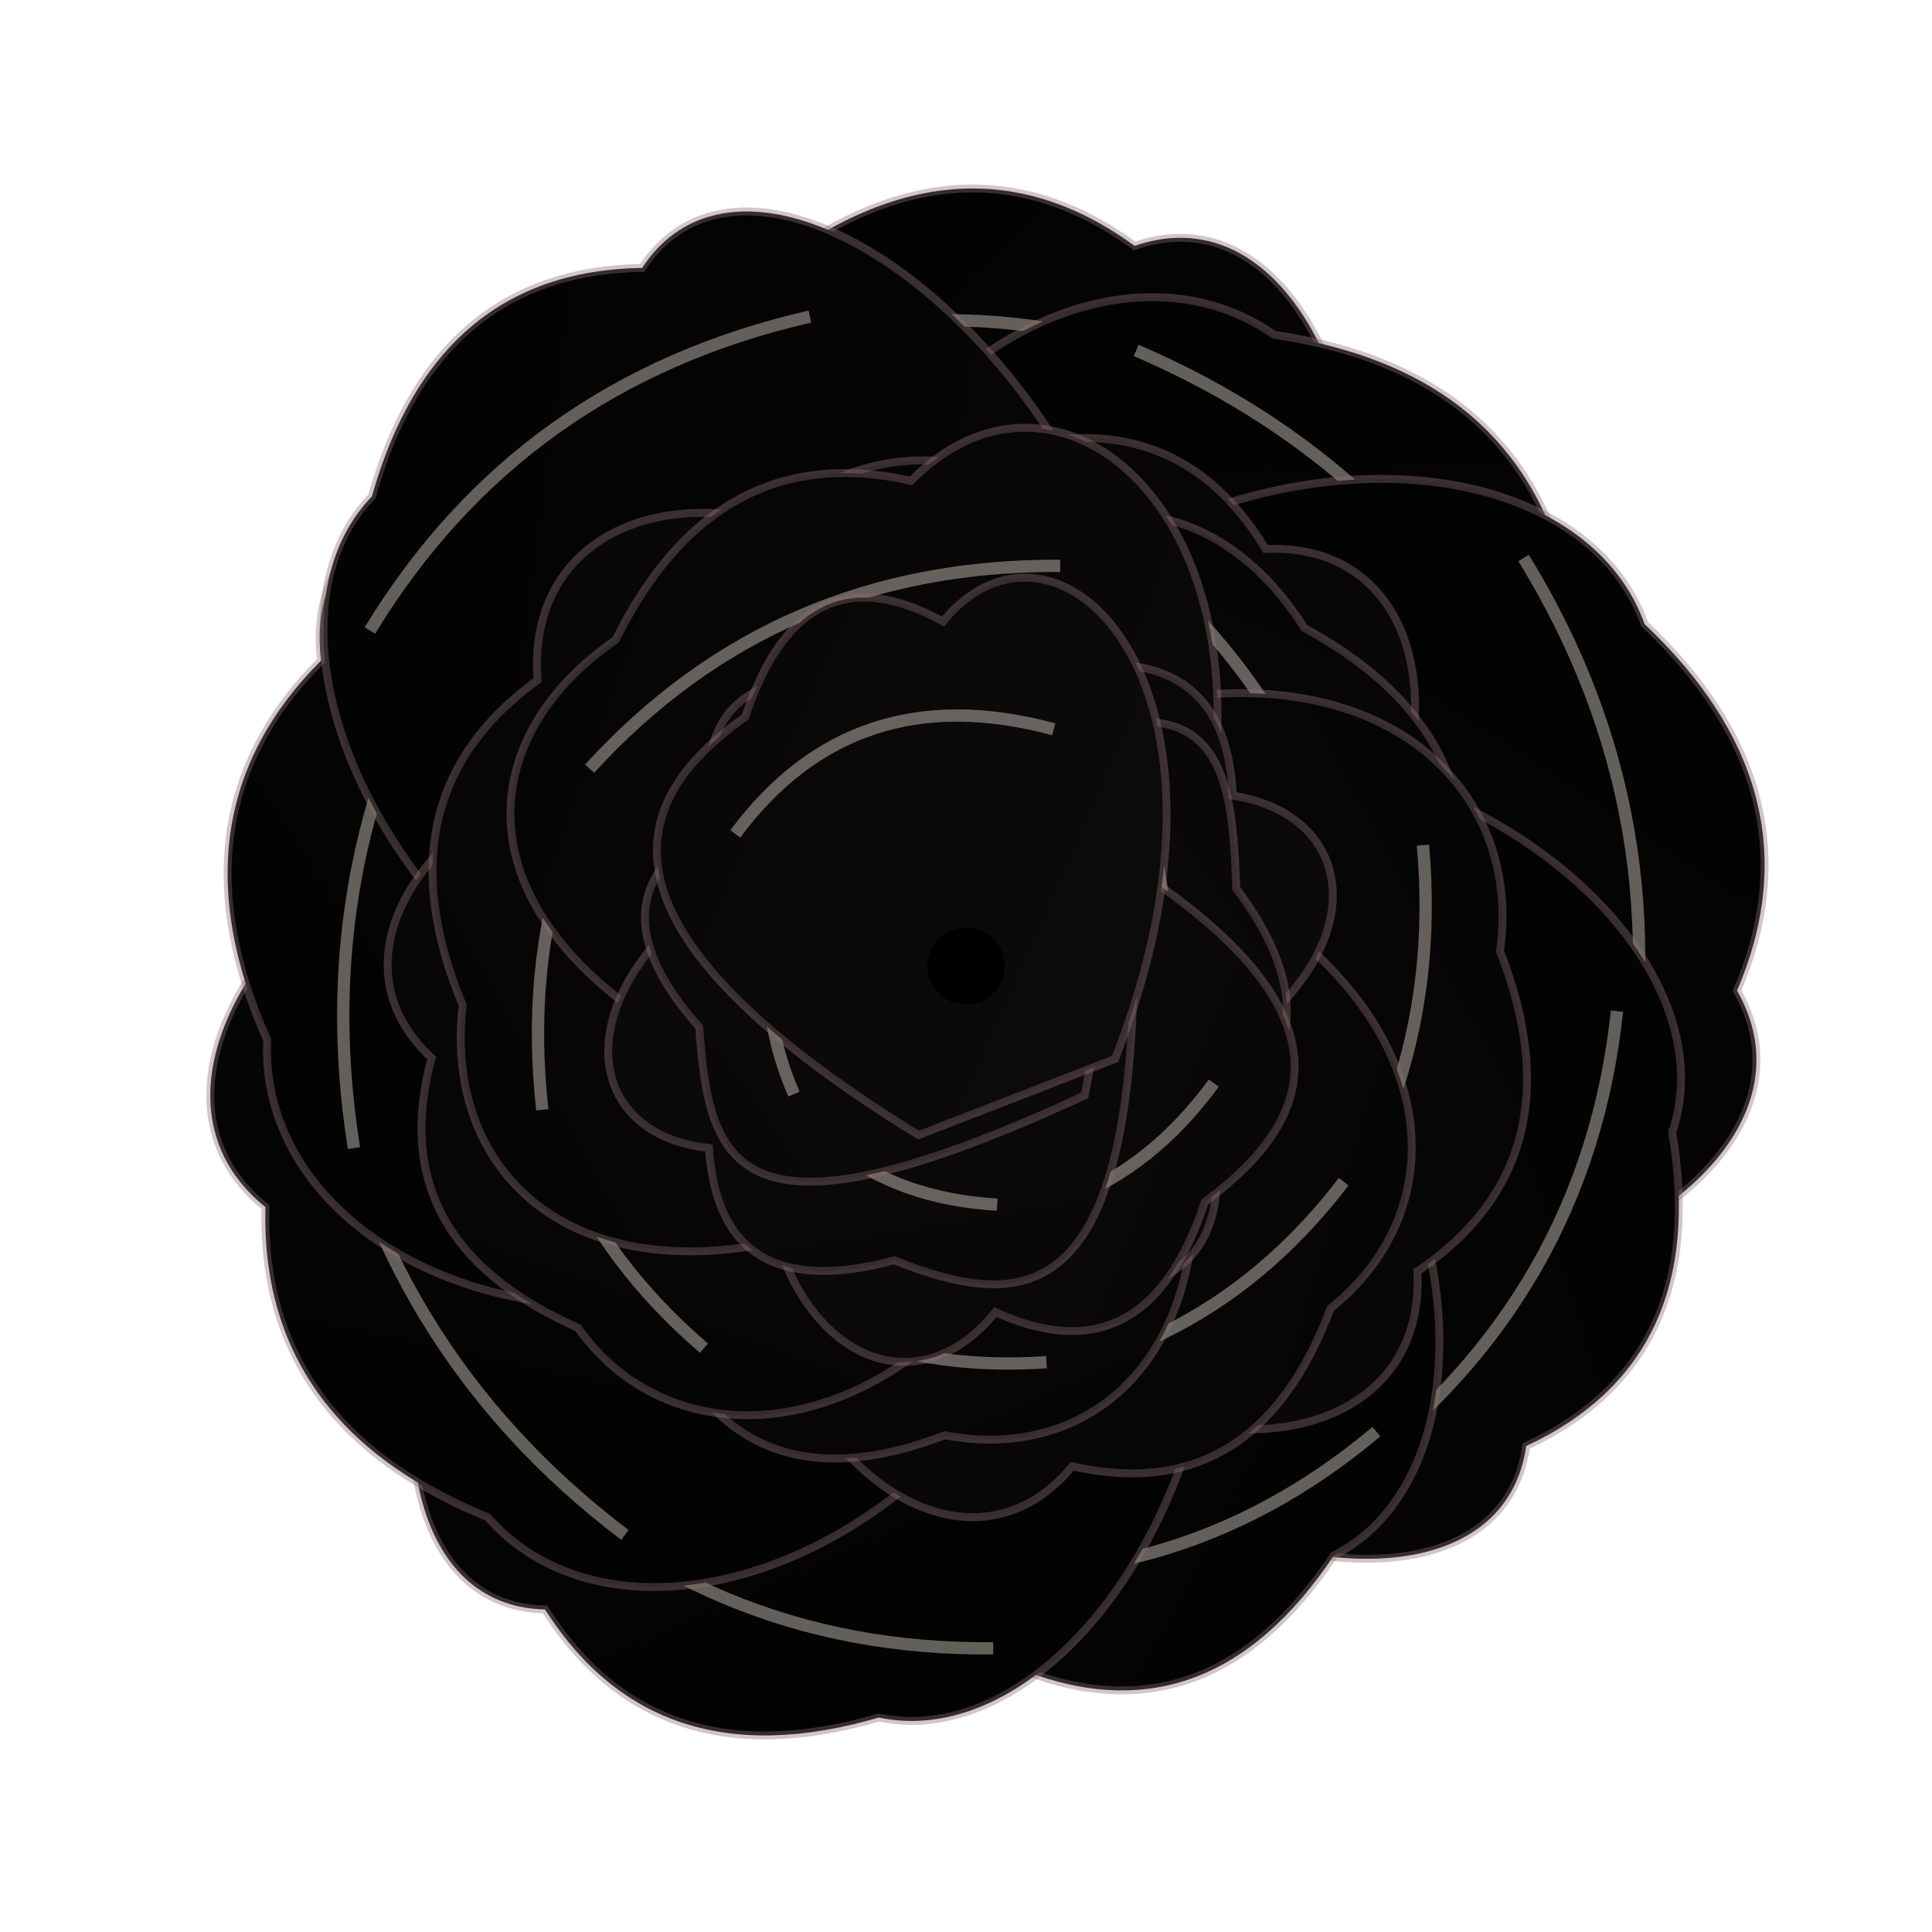
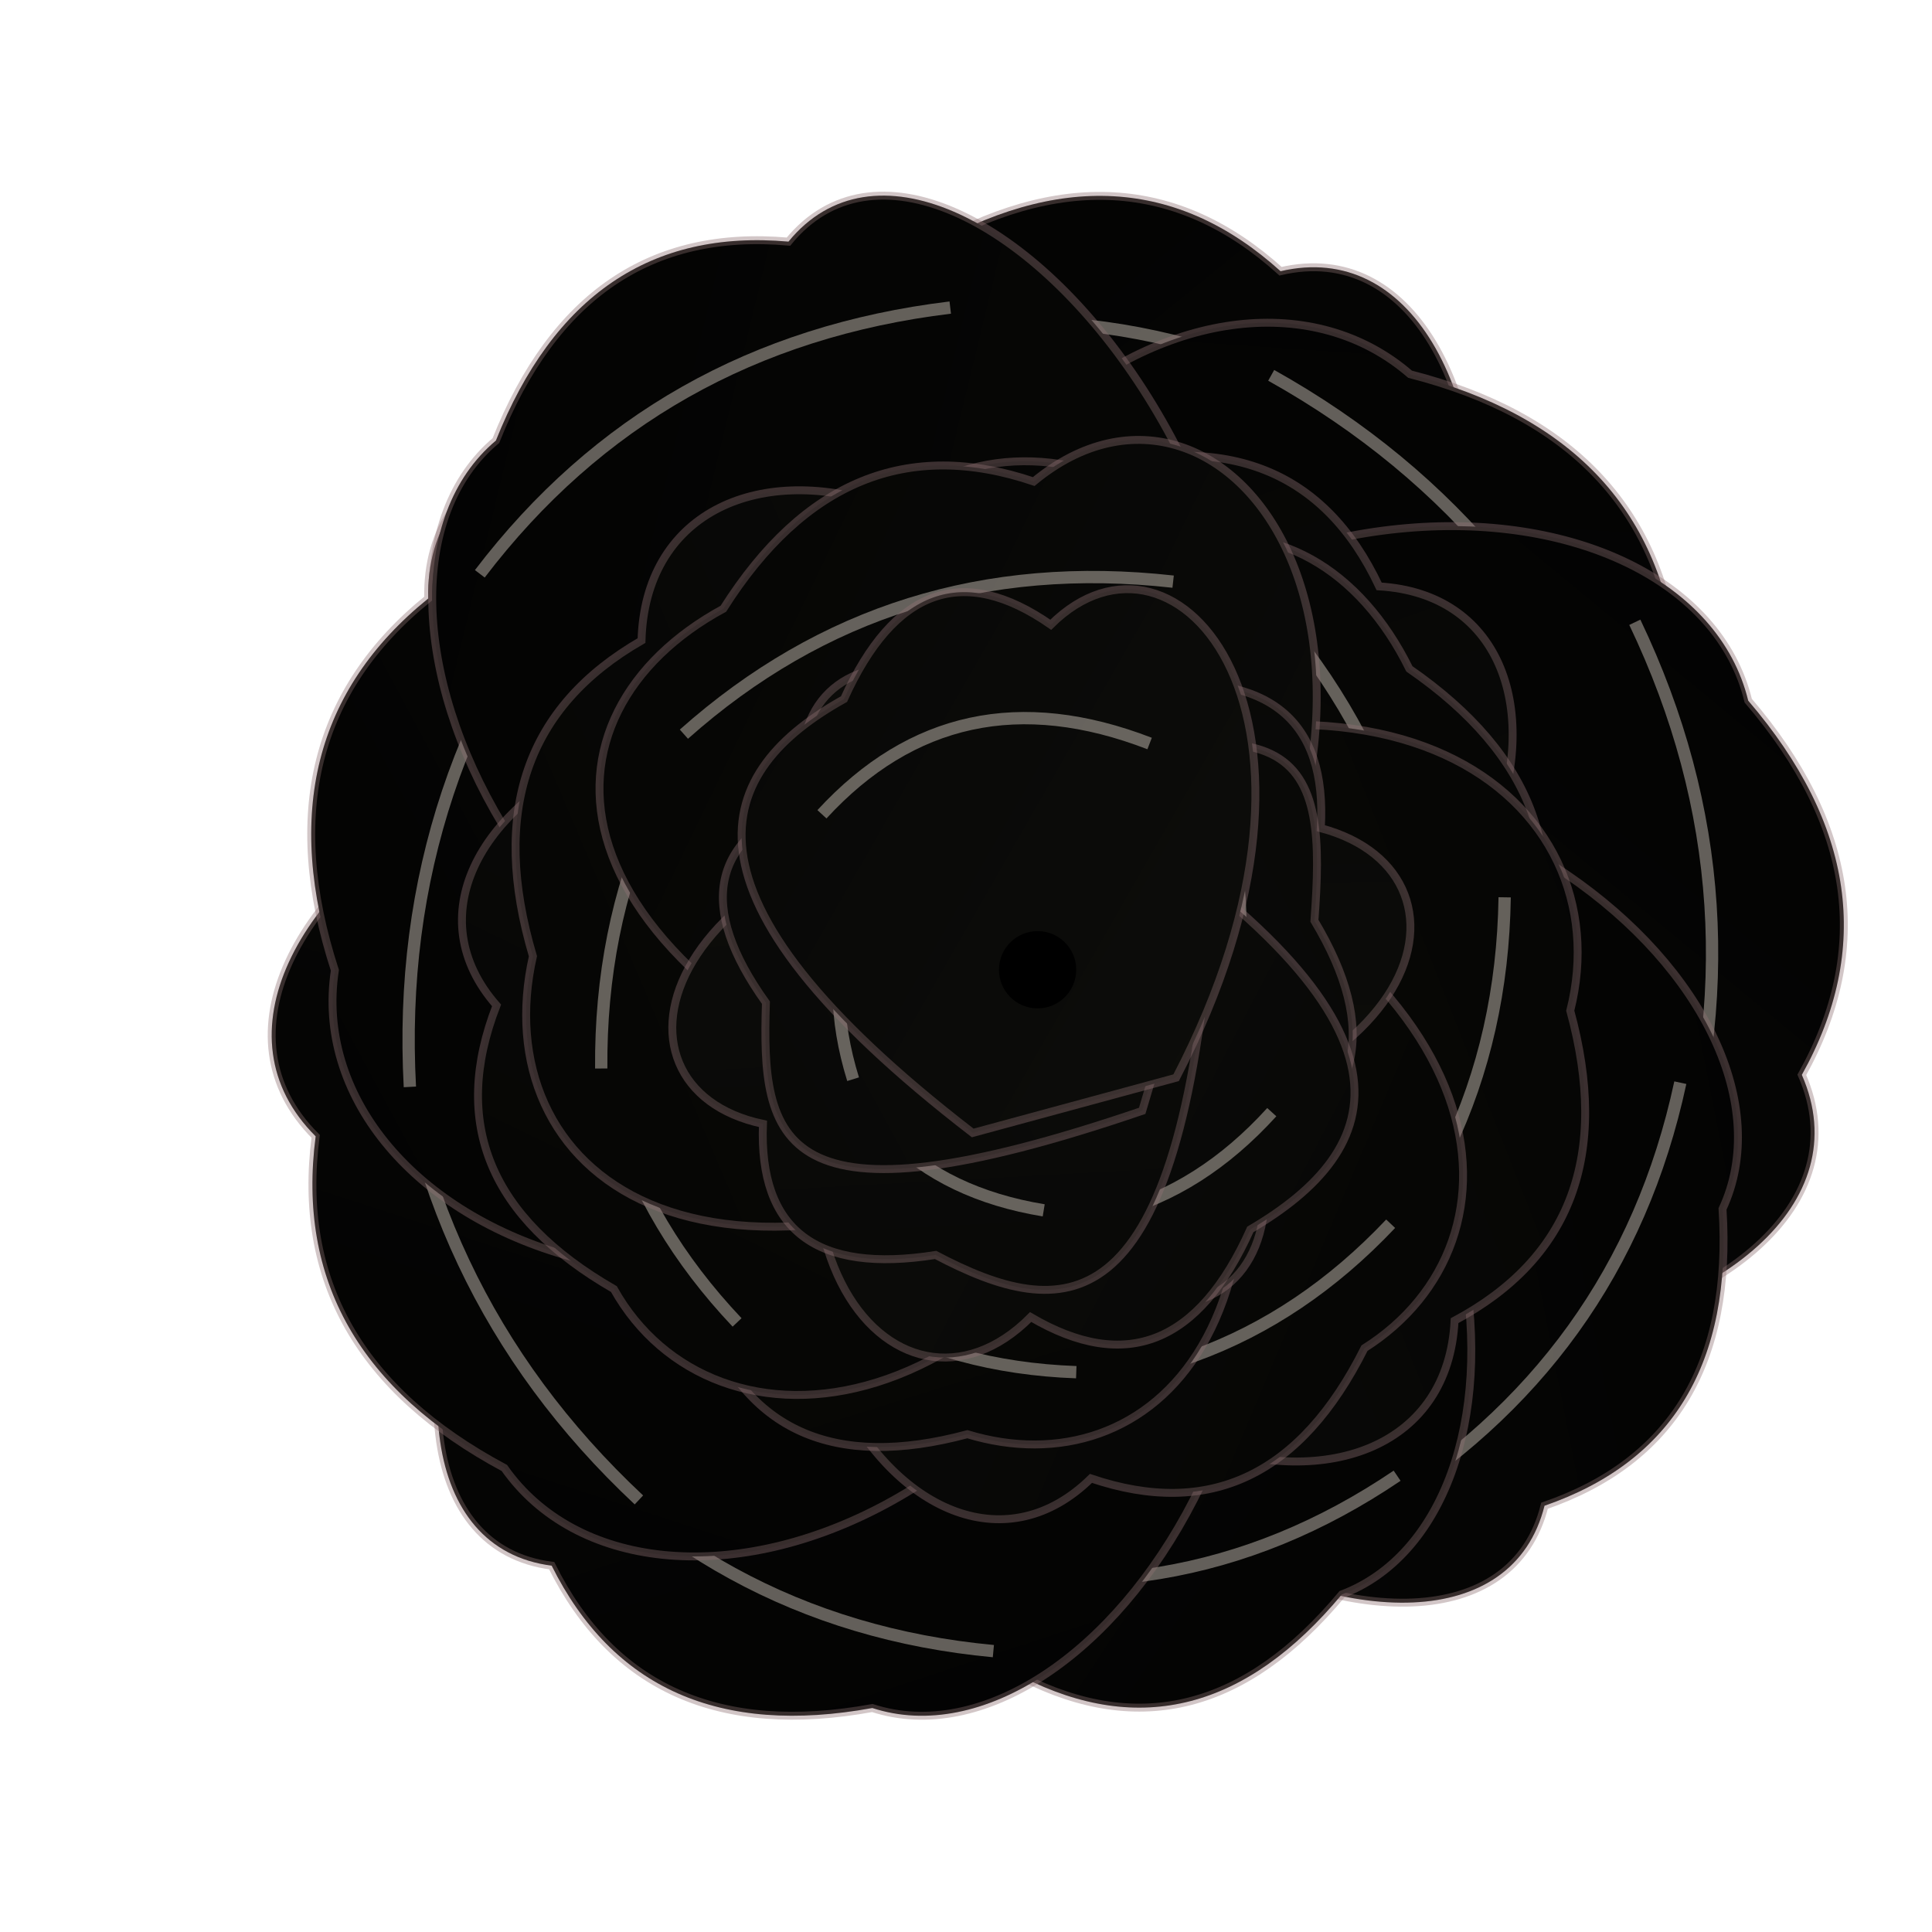
<svg xmlns="http://www.w3.org/2000/svg" width="110" height="110" viewBox="0 0 110 110">
  <defs>
    <linearGradient id="herbaceous-peony-fold" gradientUnits="userSpaceOnUse" x1="0" y1="0" x2="110" y2="110">
      <stop offset="0" stop-color="__COLOR__" />
-       <stop offset="1" stop-color="#8d6d75" />
+       <stop offset="1" stop-color="#85856d" />
    </linearGradient>
  </defs>
-   <path d="M55 94Q41 91 34 80Q48 86 55 89Q64 81 77 80Q70 92 55 94Z" fill="#80916b" />
-   <g transform="rotate(0.00 55 55)">
-     <path d="M49 63C26.00 45 31.00 17.00 44.20 15.00Q55 7.00 64.60 14.00C79.00 9.00 86.00 46 61 63Z" fill="__COLOR__" stroke="#8e7175" stroke-opacity=".4" stroke-width=".45" />
-     <path d="M49 63C26.00 45 31.00 17.00 44.20 15.00Q55 7.00 64.60 14.00C79.00 9.00 86.00 46 61 63Z" fill="url(#herbaceous-peony-fold)" opacity="0.1" />
-     <path d="M39.40 21.00Q55 15.00 70.60 22.00" fill="none" stroke="#fff6e9" stroke-width="0.7" stroke-opacity=".38" />
+   <g transform="rotate(6 55 94)">
+     <path d="M55 94Q41 91 34 80Q48 86 55 89Q64 81 77 80Q70 92 55 94Z" fill="#80916b" />
+     <g transform="rotate(0.00 55 55)">
+       <path d="M49 63C26.00 45 31.00 17.00 44.20 15.00Q55 7.00 64.60 14.00C79.00 9.00 86.00 46 61 63Z" fill="__COLOR__" stroke="#8e7175" stroke-opacity=".4" stroke-width=".45" />
+       <path d="M49 63C26.00 45 31.00 17.00 44.20 15.00Q55 7.00 64.60 14.00C79.00 9.00 86.00 46 61 63Z" fill="url(#herbaceous-peony-fold)" opacity="0.1" />
+       <path d="M39.40 21.00Q55 15.00 70.60 22.00" fill="none" stroke="#fff6e9" stroke-width="0.7" stroke-opacity=".38" />
+     </g>
+     <g transform="rotate(42.90 55 55)">
+       <path d="M49 63C24.21 45 29.21 18.73 43.39 16.73Q55 8.73 65.32 15.73C80.79 10.73 87.79 46 61 63Z" fill="__COLOR__" stroke="#8e7175" stroke-opacity=".4" stroke-width=".45" />
+       <path d="M49 63C24.21 45 29.21 18.73 43.39 16.73Q55 8.73 65.32 15.73C80.79 10.73 87.79 46 61 63Z" fill="url(#herbaceous-peony-fold)" opacity="0.1" />
+       <path d="M38.24 22.73Q55 16.73 71.76 23.73" fill="none" stroke="#fff6e9" stroke-width="0.7" stroke-opacity=".38" />
+     </g>
+     <g transform="rotate(78.51 55 55)">
+       <path d="M49 63C24.70 45 29.70 15.26 43.62 13.26Q55 5.26 65.12 12.26C80.30 7.26 87.30 46 61 63Z" fill="__COLOR__" stroke="#8e7175" stroke-opacity=".4" stroke-width=".45" />
+       <path d="M49 63C24.70 45 29.70 15.26 43.62 13.26Q55 5.26 65.12 12.26C80.30 7.26 87.30 46 61 63Z" fill="url(#herbaceous-peony-fold)" opacity="0.1" />
+       <path d="M38.56 19.26Q55 13.26 71.44 20.26" fill="none" stroke="#fff6e9" stroke-width="0.7" stroke-opacity=".38" />
+     </g>
+     <g transform="rotate(117.86 55 55)">
+       <path d="M49 63C26.85 45 31.85 17.03 44.58 15.03Q55 7.03 64.26 14.03C78.15 9.03 85.15 46 61 63Z" fill="__COLOR__" stroke="#8e7175" stroke-opacity=".4" stroke-width=".45" />
+       <path d="M49 63C26.85 45 31.85 17.03 44.58 15.03Q55 7.03 64.26 14.03C78.15 9.03 85.15 46 61 63Z" fill="url(#herbaceous-peony-fold)" opacity="0.1" />
+       <path d="M39.95 21.03Q55 15.03 70.05 22.03" fill="none" stroke="#fff6e9" stroke-width="0.7" stroke-opacity=".38" />
+     </g>
+     <g transform="rotate(162.58 55 55)">
+       <path d="M49 63C27.91 45 32.91 18.71 45.06 16.71Q55 8.71 63.83 15.71C77.09 10.71 84.09 46 61 63Z" fill="__COLOR__" stroke="#8e7175" stroke-opacity=".4" stroke-width=".45" />
+       <path d="M49 63C27.91 45 32.91 18.71 45.06 16.71Q55 8.71 63.83 15.71C77.09 10.71 84.09 46 61 63Z" fill="url(#herbaceous-peony-fold)" opacity="0.1" />
+       <path d="M40.64 22.71Q55 16.71 69.36 23.71" fill="none" stroke="#fff6e9" stroke-width="0.7" stroke-opacity=".38" />
+     </g>
+     <g transform="rotate(200.81 55 55)">
+       <path d="M49 63C26.54 45 31.54 15.24 44.44 13.24Q55 5.24 64.39 12.24C78.46 7.24 85.46 46 61 63Z" fill="__COLOR__" stroke="#8e7175" stroke-opacity=".4" stroke-width=".45" />
+       <path d="M49 63C26.54 45 31.54 15.24 44.44 13.24Q55 5.24 64.39 12.24C78.46 7.24 85.46 46 61 63Z" fill="url(#herbaceous-peony-fold)" opacity="0.1" />
+       <path d="M39.75 19.24Q55 13.24 70.25 20.24" fill="none" stroke="#fff6e9" stroke-width="0.7" stroke-opacity=".38" />
+     </g>
+     <g transform="rotate(237.00 55 55)">
+       <path d="M49 63C24.48 45 29.48 17.07 43.51 15.07Q55 7.07 65.21 14.07C80.52 9.07 87.52 46 61 63Z" fill="__COLOR__" stroke="#8e7175" stroke-opacity=".4" stroke-width=".45" />
+       <path d="M49 63C24.48 45 29.48 17.07 43.51 15.07Q55 7.07 65.21 14.07C80.52 9.07 87.52 46 61 63Z" fill="url(#herbaceous-peony-fold)" opacity="0.1" />
+       <path d="M38.41 21.07Q55 15.07 71.59 22.07" fill="none" stroke="#fff6e9" stroke-width="0.7" stroke-opacity=".38" />
+     </g>
+     <g transform="rotate(280.72 55 55)">
+       <path d="M49 63C24.36 45 29.36 18.69 43.46 16.69Q55 8.69 65.26 15.69C80.64 10.69 87.64 46 61 63Z" fill="__COLOR__" stroke="#8e7175" stroke-opacity=".4" stroke-width=".45" />
+       <path d="M49 63C24.36 45 29.36 18.69 43.46 16.69Q55 8.69 65.26 15.69C80.64 10.69 87.64 46 61 63Z" fill="url(#herbaceous-peony-fold)" opacity="0.1" />
+       <path d="M38.33 22.69Q55 16.69 71.67 23.69" fill="none" stroke="#fff6e9" stroke-width="0.7" stroke-opacity=".38" />
+     </g>
+     <g transform="rotate(322.63 55 55)">
+       <path d="M49 63C26.33 45 31.33 15.22 44.35 13.22Q55 5.22 64.47 12.22C78.67 7.22 85.67 46 61 63Z" fill="__COLOR__" stroke="#8e7175" stroke-opacity=".4" stroke-width=".45" />
+       <path d="M49 63C26.33 45 31.33 15.22 44.35 13.22Q55 5.22 64.47 12.22C78.67 7.22 85.67 46 61 63Z" fill="url(#herbaceous-peony-fold)" opacity="0.1" />
+       <path d="M39.62 19.22Q55 13.22 70.38 20.22" fill="none" stroke="#fff6e9" stroke-width="0.7" stroke-opacity=".38" />
+     </g>
+     <g transform="rotate(19.00 55 55)">
+       <path d="M49 63C29.00 45 34.00 30.00 45.55 28.00Q55 20.00 63.40 27.00C76.00 22.00 83.00 46 61 63Z" fill="__COLOR__" stroke="#8e7175" stroke-opacity=".4" stroke-width=".45" />
+       <path d="M49 63C29.00 45 34.00 30.00 45.55 28.00Q55 20.00 63.40 27.00C76.00 22.00 83.00 46 61 63Z" fill="url(#herbaceous-peony-fold)" opacity="0.135" />
+       <path d="M41.35 34.00Q55 28.00 68.65 35.00" fill="none" stroke="#fff6e9" stroke-width="0.7" stroke-opacity=".38" />
+     </g>
+     <g transform="rotate(66.90 55 55)">
+       <path d="M49 63C27.43 45 32.43 31.73 44.85 29.73Q55 21.73 64.03 28.73C77.57 23.73 84.57 46 61 63Z" fill="__COLOR__" stroke="#8e7175" stroke-opacity=".4" stroke-width=".45" />
+       <path d="M49 63C27.43 45 32.43 31.73 44.85 29.73Q55 21.73 64.03 28.73C77.57 23.73 84.57 46 61 63Z" fill="url(#herbaceous-peony-fold)" opacity="0.135" />
+       <path d="M40.33 35.73Q55 29.73 69.67 36.73" fill="none" stroke="#fff6e9" stroke-width="0.7" stroke-opacity=".38" />
+     </g>
+     <g transform="rotate(107.51 55 55)">
+       <path d="M49 63C27.87 45 32.87 28.26 45.04 26.26Q55 18.26 63.85 25.26C77.13 20.26 84.13 46 61 63Z" fill="__COLOR__" stroke="#8e7175" stroke-opacity=".4" stroke-width=".45" />
+       <path d="M49 63C27.87 45 32.87 28.26 45.04 26.26Q55 18.26 63.85 25.26C77.13 20.26 84.13 46 61 63Z" fill="url(#herbaceous-peony-fold)" opacity="0.135" />
+       <path d="M40.61 32.26Q55 26.26 69.39 33.26" fill="none" stroke="#fff6e9" stroke-width="0.7" stroke-opacity=".38" />
+     </g>
+     <g transform="rotate(151.86 55 55)">
+       <path d="M49 63C29.74 45 34.74 30.03 45.88 28.03Q55 20.03 63.10 27.03C75.26 22.03 82.26 46 61 63Z" fill="__COLOR__" stroke="#8e7175" stroke-opacity=".4" stroke-width=".45" />
+       <path d="M49 63C29.74 45 34.74 30.03 45.88 28.03Q55 20.03 63.10 27.03C75.26 22.03 82.26 46 61 63Z" fill="url(#herbaceous-peony-fold)" opacity="0.135" />
+       <path d="M41.83 34.03Q55 28.03 68.17 35.03" fill="none" stroke="#fff6e9" stroke-width="0.7" stroke-opacity=".38" />
+     </g>
+     <g transform="rotate(201.58 55 55)">
+       <path d="M49 63C30.67 45 35.67 31.71 46.30 29.71Q55 21.71 62.73 28.71C74.33 23.71 81.33 46 61 63Z" fill="__COLOR__" stroke="#8e7175" stroke-opacity=".4" stroke-width=".45" />
+       <path d="M49 63C30.67 45 35.67 31.71 46.30 29.71Q55 21.71 62.73 28.71C74.33 23.71 81.33 46 61 63Z" fill="url(#herbaceous-peony-fold)" opacity="0.135" />
+       <path d="M42.44 35.71Q55 29.71 67.56 36.71" fill="none" stroke="#fff6e9" stroke-width="0.7" stroke-opacity=".38" />
+     </g>
+     <g transform="rotate(244.81 55 55)">
+       <path d="M49 63C29.47 45 34.47 28.24 45.76 26.24Q55 18.24 63.21 25.24C75.53 20.24 82.53 46 61 63Z" fill="__COLOR__" stroke="#8e7175" stroke-opacity=".4" stroke-width=".45" />
+       <path d="M49 63C29.47 45 34.47 28.24 45.76 26.24Q55 18.24 63.21 25.24C75.53 20.24 82.53 46 61 63Z" fill="url(#herbaceous-peony-fold)" opacity="0.135" />
+       <path d="M41.66 32.24Q55 26.24 68.34 33.24" fill="none" stroke="#fff6e9" stroke-width="0.7" stroke-opacity=".38" />
+     </g>
+     <g transform="rotate(286.00 55 55)">
+       <path d="M49 63C27.67 45 32.67 30.07 44.95 28.07Q55 20.07 63.93 27.07C77.33 22.07 84.33 46 61 63Z" fill="__COLOR__" stroke="#8e7175" stroke-opacity=".4" stroke-width=".45" />
+       <path d="M49 63C27.67 45 32.67 30.07 44.95 28.07Q55 20.07 63.93 27.07C77.33 22.07 84.33 46 61 63Z" fill="url(#herbaceous-peony-fold)" opacity="0.135" />
+       <path d="M40.48 34.07Q55 28.07 69.52 35.07" fill="none" stroke="#fff6e9" stroke-width="0.7" stroke-opacity=".38" />
+     </g>
+     <g transform="rotate(334.72 55 55)">
+       <path d="M49 63C27.56 45 32.56 31.69 44.90 29.69Q55 21.69 63.97 28.69C77.44 23.69 84.44 46 61 63Z" fill="__COLOR__" stroke="#8e7175" stroke-opacity=".4" stroke-width=".45" />
+       <path d="M49 63C27.56 45 32.56 31.69 44.90 29.69Q55 21.69 63.97 28.69C77.44 23.69 84.44 46 61 63Z" fill="url(#herbaceous-peony-fold)" opacity="0.135" />
+       <path d="M40.42 35.69Q55 29.69 69.58 36.69" fill="none" stroke="#fff6e9" stroke-width="0.7" stroke-opacity=".38" />
+     </g>
+     <g transform="rotate(38.00 55 55)">
+       <path d="M49 63C35.00 45 40.00 41.00 48.25 39.00Q55 31.00 61.00 38.00C70.00 33.00 77.00 46 61 63Z" fill="__COLOR__" stroke="#8e7175" stroke-opacity=".4" stroke-width=".45" />
+       <path d="M49 63C35.00 45 40.00 41.00 48.25 39.00Q55 31.00 61.00 38.00C70.00 33.00 77.00 46 61 63Z" fill="url(#herbaceous-peony-fold)" opacity="0.17" />
+       <path d="M45.25 45.00Q55 39.00 64.75 46.00" fill="none" stroke="#fff6e9" stroke-width="0.7" stroke-opacity=".38" />
+     </g>
+     <g transform="rotate(100.90 55 55)">
+       <path d="M49 63C33.88 45 38.88 42.73 47.75 40.73Q55 32.73 61.45 39.73C71.12 34.73 78.12 46 61 63Z" fill="__COLOR__" stroke="#8e7175" stroke-opacity=".4" stroke-width=".45" />
+       <path d="M49 63C33.88 45 38.88 42.73 47.75 40.73Q55 32.73 61.45 39.73C71.12 34.73 78.12 46 61 63Z" fill="url(#herbaceous-peony-fold)" opacity="0.17" />
+       <path d="M44.52 46.73Q55 40.73 65.48 47.73" fill="none" stroke="#fff6e9" stroke-width="0.7" stroke-opacity=".38" />
+     </g>
+     <g transform="rotate(156.51 55 55)">
+       <path d="M49 63C34.19 45 39.19 39.26 47.89 37.26Q55 29.26 61.32 36.26C70.81 31.26 77.81 46 61 63Z" fill="__COLOR__" stroke="#8e7175" stroke-opacity=".4" stroke-width=".45" />
+       <path d="M49 63C34.19 45 39.19 39.26 47.89 37.26Q55 29.26 61.32 36.26C70.81 31.26 77.81 46 61 63Z" fill="url(#herbaceous-peony-fold)" opacity="0.17" />
+       <path d="M44.72 43.26Q55 37.26 65.28 44.26" fill="none" stroke="#fff6e9" stroke-width="0.7" stroke-opacity=".38" />
+     </g>
+     <g transform="rotate(215.86 55 55)">
+       <path d="M49 63C35.53 45 40.53 41.03 48.49 39.03Q55 31.03 60.79 38.03C69.47 33.03 76.47 46 61 63Z" fill="__COLOR__" stroke="#8e7175" stroke-opacity=".4" stroke-width=".45" />
+       <path d="M49 63C35.53 45 40.53 41.03 48.49 39.03Q55 31.03 60.79 38.03C69.47 33.03 76.47 46 61 63Z" fill="url(#herbaceous-peony-fold)" opacity="0.17" />
+       <path d="M45.60 45.03Q55 39.03 64.40 46.03" fill="none" stroke="#fff6e9" stroke-width="0.7" stroke-opacity=".38" />
+     </g>
+     <g transform="rotate(280.58 55 55)">
+       <path d="M49 63C36.20 45 41.20 42.71 48.79 40.71Q55 32.71 60.52 39.71C68.80 34.71 75.80 46 61 63Z" fill="__COLOR__" stroke="#8e7175" stroke-opacity=".4" stroke-width=".45" />
+       <path d="M49 63C36.20 45 41.20 42.71 48.79 40.71Q55 32.71 60.52 39.71C68.80 34.71 75.80 46 61 63Z" fill="url(#herbaceous-peony-fold)" opacity="0.17" />
+       <path d="M46.03 46.71Q55 40.71 63.97 47.71" fill="none" stroke="#fff6e9" stroke-width="0.7" stroke-opacity=".38" />
+     </g>
+     <g transform="rotate(338.81 55 55)">
+       <path d="M49 63C35.34 45 40.34 39.24 48.40 37.24Q55 29.24 60.87 36.24C69.66 31.24 76.66 46 61 63Z" fill="__COLOR__" stroke="#8e7175" stroke-opacity=".4" stroke-width=".45" />
+       <path d="M49 63C35.34 45 40.34 39.24 48.40 37.24Q55 29.24 60.87 36.24C69.66 31.24 76.66 46 61 63Z" fill="url(#herbaceous-peony-fold)" opacity="0.17" />
+       <path d="M45.47 43.24Q55 37.24 64.53 44.24" fill="none" stroke="#fff6e9" stroke-width="0.7" stroke-opacity=".38" />
+     </g>
+     <circle cx="55.00" cy="55.00" r="2.20" fill="__COLOR__" />
  </g>
-   <g transform="rotate(42.90 55 55)">
-     <path d="M49 63C24.21 45 29.21 18.73 43.39 16.73Q55 8.73 65.32 15.73C80.79 10.73 87.79 46 61 63Z" fill="__COLOR__" stroke="#8e7175" stroke-opacity=".4" stroke-width=".45" />
-     <path d="M49 63C24.21 45 29.21 18.73 43.39 16.73Q55 8.73 65.32 15.73C80.79 10.73 87.79 46 61 63Z" fill="url(#herbaceous-peony-fold)" opacity="0.1" />
-     <path d="M38.24 22.73Q55 16.73 71.76 23.73" fill="none" stroke="#fff6e9" stroke-width="0.7" stroke-opacity=".38" />
-   </g>
-   <g transform="rotate(78.51 55 55)">
-     <path d="M49 63C24.70 45 29.70 15.26 43.62 13.26Q55 5.26 65.12 12.26C80.30 7.26 87.30 46 61 63Z" fill="__COLOR__" stroke="#8e7175" stroke-opacity=".4" stroke-width=".45" />
-     <path d="M49 63C24.70 45 29.70 15.26 43.62 13.26Q55 5.26 65.12 12.26C80.30 7.26 87.30 46 61 63Z" fill="url(#herbaceous-peony-fold)" opacity="0.1" />
-     <path d="M38.56 19.26Q55 13.26 71.44 20.26" fill="none" stroke="#fff6e9" stroke-width="0.7" stroke-opacity=".38" />
-   </g>
-   <g transform="rotate(117.86 55 55)">
-     <path d="M49 63C26.85 45 31.85 17.03 44.58 15.03Q55 7.03 64.26 14.03C78.15 9.03 85.15 46 61 63Z" fill="__COLOR__" stroke="#8e7175" stroke-opacity=".4" stroke-width=".45" />
-     <path d="M49 63C26.85 45 31.85 17.03 44.58 15.03Q55 7.03 64.26 14.03C78.15 9.03 85.15 46 61 63Z" fill="url(#herbaceous-peony-fold)" opacity="0.1" />
-     <path d="M39.95 21.03Q55 15.03 70.05 22.03" fill="none" stroke="#fff6e9" stroke-width="0.7" stroke-opacity=".38" />
-   </g>
-   <g transform="rotate(162.58 55 55)">
-     <path d="M49 63C27.91 45 32.91 18.71 45.06 16.71Q55 8.71 63.83 15.71C77.09 10.71 84.09 46 61 63Z" fill="__COLOR__" stroke="#8e7175" stroke-opacity=".4" stroke-width=".45" />
-     <path d="M49 63C27.91 45 32.91 18.71 45.06 16.71Q55 8.71 63.83 15.71C77.09 10.71 84.09 46 61 63Z" fill="url(#herbaceous-peony-fold)" opacity="0.1" />
-     <path d="M40.64 22.71Q55 16.71 69.36 23.71" fill="none" stroke="#fff6e9" stroke-width="0.7" stroke-opacity=".38" />
-   </g>
-   <g transform="rotate(200.81 55 55)">
-     <path d="M49 63C26.54 45 31.54 15.24 44.44 13.24Q55 5.24 64.39 12.24C78.46 7.24 85.46 46 61 63Z" fill="__COLOR__" stroke="#8e7175" stroke-opacity=".4" stroke-width=".45" />
-     <path d="M49 63C26.54 45 31.54 15.24 44.44 13.24Q55 5.24 64.39 12.24C78.46 7.24 85.46 46 61 63Z" fill="url(#herbaceous-peony-fold)" opacity="0.1" />
-     <path d="M39.75 19.24Q55 13.24 70.25 20.24" fill="none" stroke="#fff6e9" stroke-width="0.7" stroke-opacity=".38" />
-   </g>
-   <g transform="rotate(237.00 55 55)">
-     <path d="M49 63C24.48 45 29.48 17.07 43.51 15.07Q55 7.07 65.21 14.07C80.52 9.07 87.52 46 61 63Z" fill="__COLOR__" stroke="#8e7175" stroke-opacity=".4" stroke-width=".45" />
-     <path d="M49 63C24.48 45 29.48 17.07 43.51 15.07Q55 7.07 65.21 14.07C80.52 9.07 87.52 46 61 63Z" fill="url(#herbaceous-peony-fold)" opacity="0.1" />
-     <path d="M38.41 21.07Q55 15.07 71.59 22.07" fill="none" stroke="#fff6e9" stroke-width="0.7" stroke-opacity=".38" />
-   </g>
-   <g transform="rotate(280.72 55 55)">
-     <path d="M49 63C24.36 45 29.36 18.69 43.46 16.69Q55 8.69 65.26 15.69C80.64 10.69 87.64 46 61 63Z" fill="__COLOR__" stroke="#8e7175" stroke-opacity=".4" stroke-width=".45" />
-     <path d="M49 63C24.36 45 29.36 18.69 43.46 16.69Q55 8.69 65.26 15.69C80.64 10.69 87.64 46 61 63Z" fill="url(#herbaceous-peony-fold)" opacity="0.1" />
-     <path d="M38.33 22.69Q55 16.69 71.67 23.69" fill="none" stroke="#fff6e9" stroke-width="0.7" stroke-opacity=".38" />
-   </g>
-   <g transform="rotate(322.63 55 55)">
-     <path d="M49 63C26.33 45 31.33 15.22 44.35 13.22Q55 5.22 64.47 12.22C78.67 7.22 85.67 46 61 63Z" fill="__COLOR__" stroke="#8e7175" stroke-opacity=".4" stroke-width=".45" />
-     <path d="M49 63C26.33 45 31.33 15.22 44.35 13.22Q55 5.22 64.47 12.22C78.67 7.22 85.67 46 61 63Z" fill="url(#herbaceous-peony-fold)" opacity="0.1" />
-     <path d="M39.62 19.22Q55 13.22 70.38 20.22" fill="none" stroke="#fff6e9" stroke-width="0.7" stroke-opacity=".38" />
-   </g>
-   <g transform="rotate(19.00 55 55)">
-     <path d="M49 63C29.00 45 34.00 30.00 45.55 28.00Q55 20.00 63.40 27.00C76.00 22.00 83.00 46 61 63Z" fill="__COLOR__" stroke="#8e7175" stroke-opacity=".4" stroke-width=".45" />
-     <path d="M49 63C29.00 45 34.00 30.00 45.55 28.00Q55 20.00 63.40 27.00C76.00 22.00 83.00 46 61 63Z" fill="url(#herbaceous-peony-fold)" opacity="0.135" />
-     <path d="M41.35 34.00Q55 28.00 68.65 35.00" fill="none" stroke="#fff6e9" stroke-width="0.7" stroke-opacity=".38" />
-   </g>
-   <g transform="rotate(66.90 55 55)">
-     <path d="M49 63C27.43 45 32.43 31.73 44.85 29.73Q55 21.73 64.03 28.73C77.57 23.73 84.57 46 61 63Z" fill="__COLOR__" stroke="#8e7175" stroke-opacity=".4" stroke-width=".45" />
-     <path d="M49 63C27.43 45 32.43 31.73 44.85 29.73Q55 21.73 64.03 28.73C77.57 23.73 84.57 46 61 63Z" fill="url(#herbaceous-peony-fold)" opacity="0.135" />
-     <path d="M40.33 35.73Q55 29.73 69.67 36.73" fill="none" stroke="#fff6e9" stroke-width="0.7" stroke-opacity=".38" />
-   </g>
-   <g transform="rotate(107.51 55 55)">
-     <path d="M49 63C27.87 45 32.87 28.26 45.04 26.26Q55 18.26 63.85 25.26C77.13 20.26 84.13 46 61 63Z" fill="__COLOR__" stroke="#8e7175" stroke-opacity=".4" stroke-width=".45" />
-     <path d="M49 63C27.87 45 32.87 28.26 45.04 26.26Q55 18.26 63.85 25.26C77.13 20.26 84.13 46 61 63Z" fill="url(#herbaceous-peony-fold)" opacity="0.135" />
-     <path d="M40.61 32.26Q55 26.26 69.39 33.26" fill="none" stroke="#fff6e9" stroke-width="0.7" stroke-opacity=".38" />
-   </g>
-   <g transform="rotate(151.86 55 55)">
-     <path d="M49 63C29.74 45 34.74 30.03 45.88 28.03Q55 20.03 63.10 27.03C75.26 22.03 82.26 46 61 63Z" fill="__COLOR__" stroke="#8e7175" stroke-opacity=".4" stroke-width=".45" />
-     <path d="M49 63C29.74 45 34.74 30.03 45.88 28.03Q55 20.03 63.10 27.03C75.26 22.03 82.26 46 61 63Z" fill="url(#herbaceous-peony-fold)" opacity="0.135" />
-     <path d="M41.83 34.03Q55 28.03 68.17 35.03" fill="none" stroke="#fff6e9" stroke-width="0.7" stroke-opacity=".38" />
-   </g>
-   <g transform="rotate(201.58 55 55)">
-     <path d="M49 63C30.67 45 35.67 31.71 46.30 29.71Q55 21.71 62.73 28.71C74.33 23.71 81.33 46 61 63Z" fill="__COLOR__" stroke="#8e7175" stroke-opacity=".4" stroke-width=".45" />
-     <path d="M49 63C30.67 45 35.67 31.71 46.30 29.71Q55 21.71 62.73 28.71C74.33 23.71 81.33 46 61 63Z" fill="url(#herbaceous-peony-fold)" opacity="0.135" />
-     <path d="M42.44 35.71Q55 29.71 67.56 36.71" fill="none" stroke="#fff6e9" stroke-width="0.7" stroke-opacity=".38" />
-   </g>
-   <g transform="rotate(244.81 55 55)">
-     <path d="M49 63C29.47 45 34.47 28.24 45.76 26.24Q55 18.24 63.21 25.24C75.53 20.24 82.53 46 61 63Z" fill="__COLOR__" stroke="#8e7175" stroke-opacity=".4" stroke-width=".45" />
-     <path d="M49 63C29.47 45 34.47 28.24 45.76 26.24Q55 18.24 63.21 25.24C75.53 20.24 82.53 46 61 63Z" fill="url(#herbaceous-peony-fold)" opacity="0.135" />
-     <path d="M41.66 32.24Q55 26.24 68.34 33.24" fill="none" stroke="#fff6e9" stroke-width="0.7" stroke-opacity=".38" />
-   </g>
-   <g transform="rotate(286.00 55 55)">
-     <path d="M49 63C27.67 45 32.67 30.07 44.95 28.07Q55 20.07 63.93 27.07C77.33 22.07 84.33 46 61 63Z" fill="__COLOR__" stroke="#8e7175" stroke-opacity=".4" stroke-width=".45" />
-     <path d="M49 63C27.67 45 32.67 30.07 44.95 28.07Q55 20.07 63.93 27.07C77.33 22.07 84.33 46 61 63Z" fill="url(#herbaceous-peony-fold)" opacity="0.135" />
-     <path d="M40.48 34.07Q55 28.07 69.52 35.07" fill="none" stroke="#fff6e9" stroke-width="0.7" stroke-opacity=".38" />
-   </g>
-   <g transform="rotate(334.72 55 55)">
-     <path d="M49 63C27.56 45 32.56 31.69 44.90 29.69Q55 21.69 63.97 28.69C77.44 23.69 84.44 46 61 63Z" fill="__COLOR__" stroke="#8e7175" stroke-opacity=".4" stroke-width=".45" />
-     <path d="M49 63C27.56 45 32.56 31.69 44.90 29.69Q55 21.69 63.97 28.69C77.44 23.69 84.44 46 61 63Z" fill="url(#herbaceous-peony-fold)" opacity="0.135" />
-     <path d="M40.42 35.69Q55 29.69 69.58 36.69" fill="none" stroke="#fff6e9" stroke-width="0.7" stroke-opacity=".38" />
-   </g>
-   <g transform="rotate(38.00 55 55)">
-     <path d="M49 63C35.00 45 40.00 41.00 48.25 39.00Q55 31.00 61.00 38.00C70.00 33.00 77.00 46 61 63Z" fill="__COLOR__" stroke="#8e7175" stroke-opacity=".4" stroke-width=".45" />
-     <path d="M49 63C35.00 45 40.00 41.00 48.25 39.00Q55 31.00 61.00 38.00C70.00 33.00 77.00 46 61 63Z" fill="url(#herbaceous-peony-fold)" opacity="0.17" />
-     <path d="M45.25 45.00Q55 39.00 64.75 46.00" fill="none" stroke="#fff6e9" stroke-width="0.7" stroke-opacity=".38" />
-   </g>
-   <g transform="rotate(100.90 55 55)">
-     <path d="M49 63C33.88 45 38.88 42.73 47.75 40.73Q55 32.73 61.45 39.73C71.12 34.73 78.12 46 61 63Z" fill="__COLOR__" stroke="#8e7175" stroke-opacity=".4" stroke-width=".45" />
-     <path d="M49 63C33.88 45 38.88 42.73 47.75 40.73Q55 32.73 61.45 39.73C71.12 34.73 78.12 46 61 63Z" fill="url(#herbaceous-peony-fold)" opacity="0.17" />
-     <path d="M44.52 46.73Q55 40.73 65.48 47.73" fill="none" stroke="#fff6e9" stroke-width="0.7" stroke-opacity=".38" />
-   </g>
-   <g transform="rotate(156.51 55 55)">
-     <path d="M49 63C34.19 45 39.19 39.26 47.89 37.26Q55 29.26 61.32 36.26C70.81 31.26 77.81 46 61 63Z" fill="__COLOR__" stroke="#8e7175" stroke-opacity=".4" stroke-width=".45" />
-     <path d="M49 63C34.19 45 39.19 39.26 47.89 37.26Q55 29.26 61.32 36.26C70.81 31.26 77.81 46 61 63Z" fill="url(#herbaceous-peony-fold)" opacity="0.17" />
-     <path d="M44.72 43.26Q55 37.26 65.28 44.26" fill="none" stroke="#fff6e9" stroke-width="0.7" stroke-opacity=".38" />
-   </g>
-   <g transform="rotate(215.86 55 55)">
-     <path d="M49 63C35.53 45 40.53 41.03 48.49 39.03Q55 31.03 60.79 38.03C69.47 33.03 76.47 46 61 63Z" fill="__COLOR__" stroke="#8e7175" stroke-opacity=".4" stroke-width=".45" />
-     <path d="M49 63C35.53 45 40.53 41.03 48.49 39.03Q55 31.03 60.79 38.03C69.47 33.03 76.47 46 61 63Z" fill="url(#herbaceous-peony-fold)" opacity="0.17" />
-     <path d="M45.60 45.03Q55 39.03 64.40 46.03" fill="none" stroke="#fff6e9" stroke-width="0.7" stroke-opacity=".38" />
-   </g>
-   <g transform="rotate(280.58 55 55)">
-     <path d="M49 63C36.20 45 41.20 42.71 48.79 40.71Q55 32.71 60.52 39.71C68.80 34.71 75.80 46 61 63Z" fill="__COLOR__" stroke="#8e7175" stroke-opacity=".4" stroke-width=".45" />
-     <path d="M49 63C36.20 45 41.20 42.71 48.79 40.71Q55 32.71 60.52 39.71C68.80 34.71 75.80 46 61 63Z" fill="url(#herbaceous-peony-fold)" opacity="0.17" />
-     <path d="M46.03 46.71Q55 40.71 63.97 47.71" fill="none" stroke="#fff6e9" stroke-width="0.7" stroke-opacity=".38" />
-   </g>
-   <g transform="rotate(338.81 55 55)">
-     <path d="M49 63C35.34 45 40.34 39.24 48.40 37.24Q55 29.24 60.87 36.24C69.66 31.24 76.66 46 61 63Z" fill="__COLOR__" stroke="#8e7175" stroke-opacity=".4" stroke-width=".45" />
-     <path d="M49 63C35.34 45 40.34 39.24 48.40 37.24Q55 29.24 60.87 36.24C69.66 31.24 76.66 46 61 63Z" fill="url(#herbaceous-peony-fold)" opacity="0.17" />
-     <path d="M45.47 43.24Q55 37.24 64.53 44.24" fill="none" stroke="#fff6e9" stroke-width="0.7" stroke-opacity=".38" />
-   </g>
-   <circle cx="55.00" cy="55.00" r="2.20" fill="__COLOR__" />
</svg>
